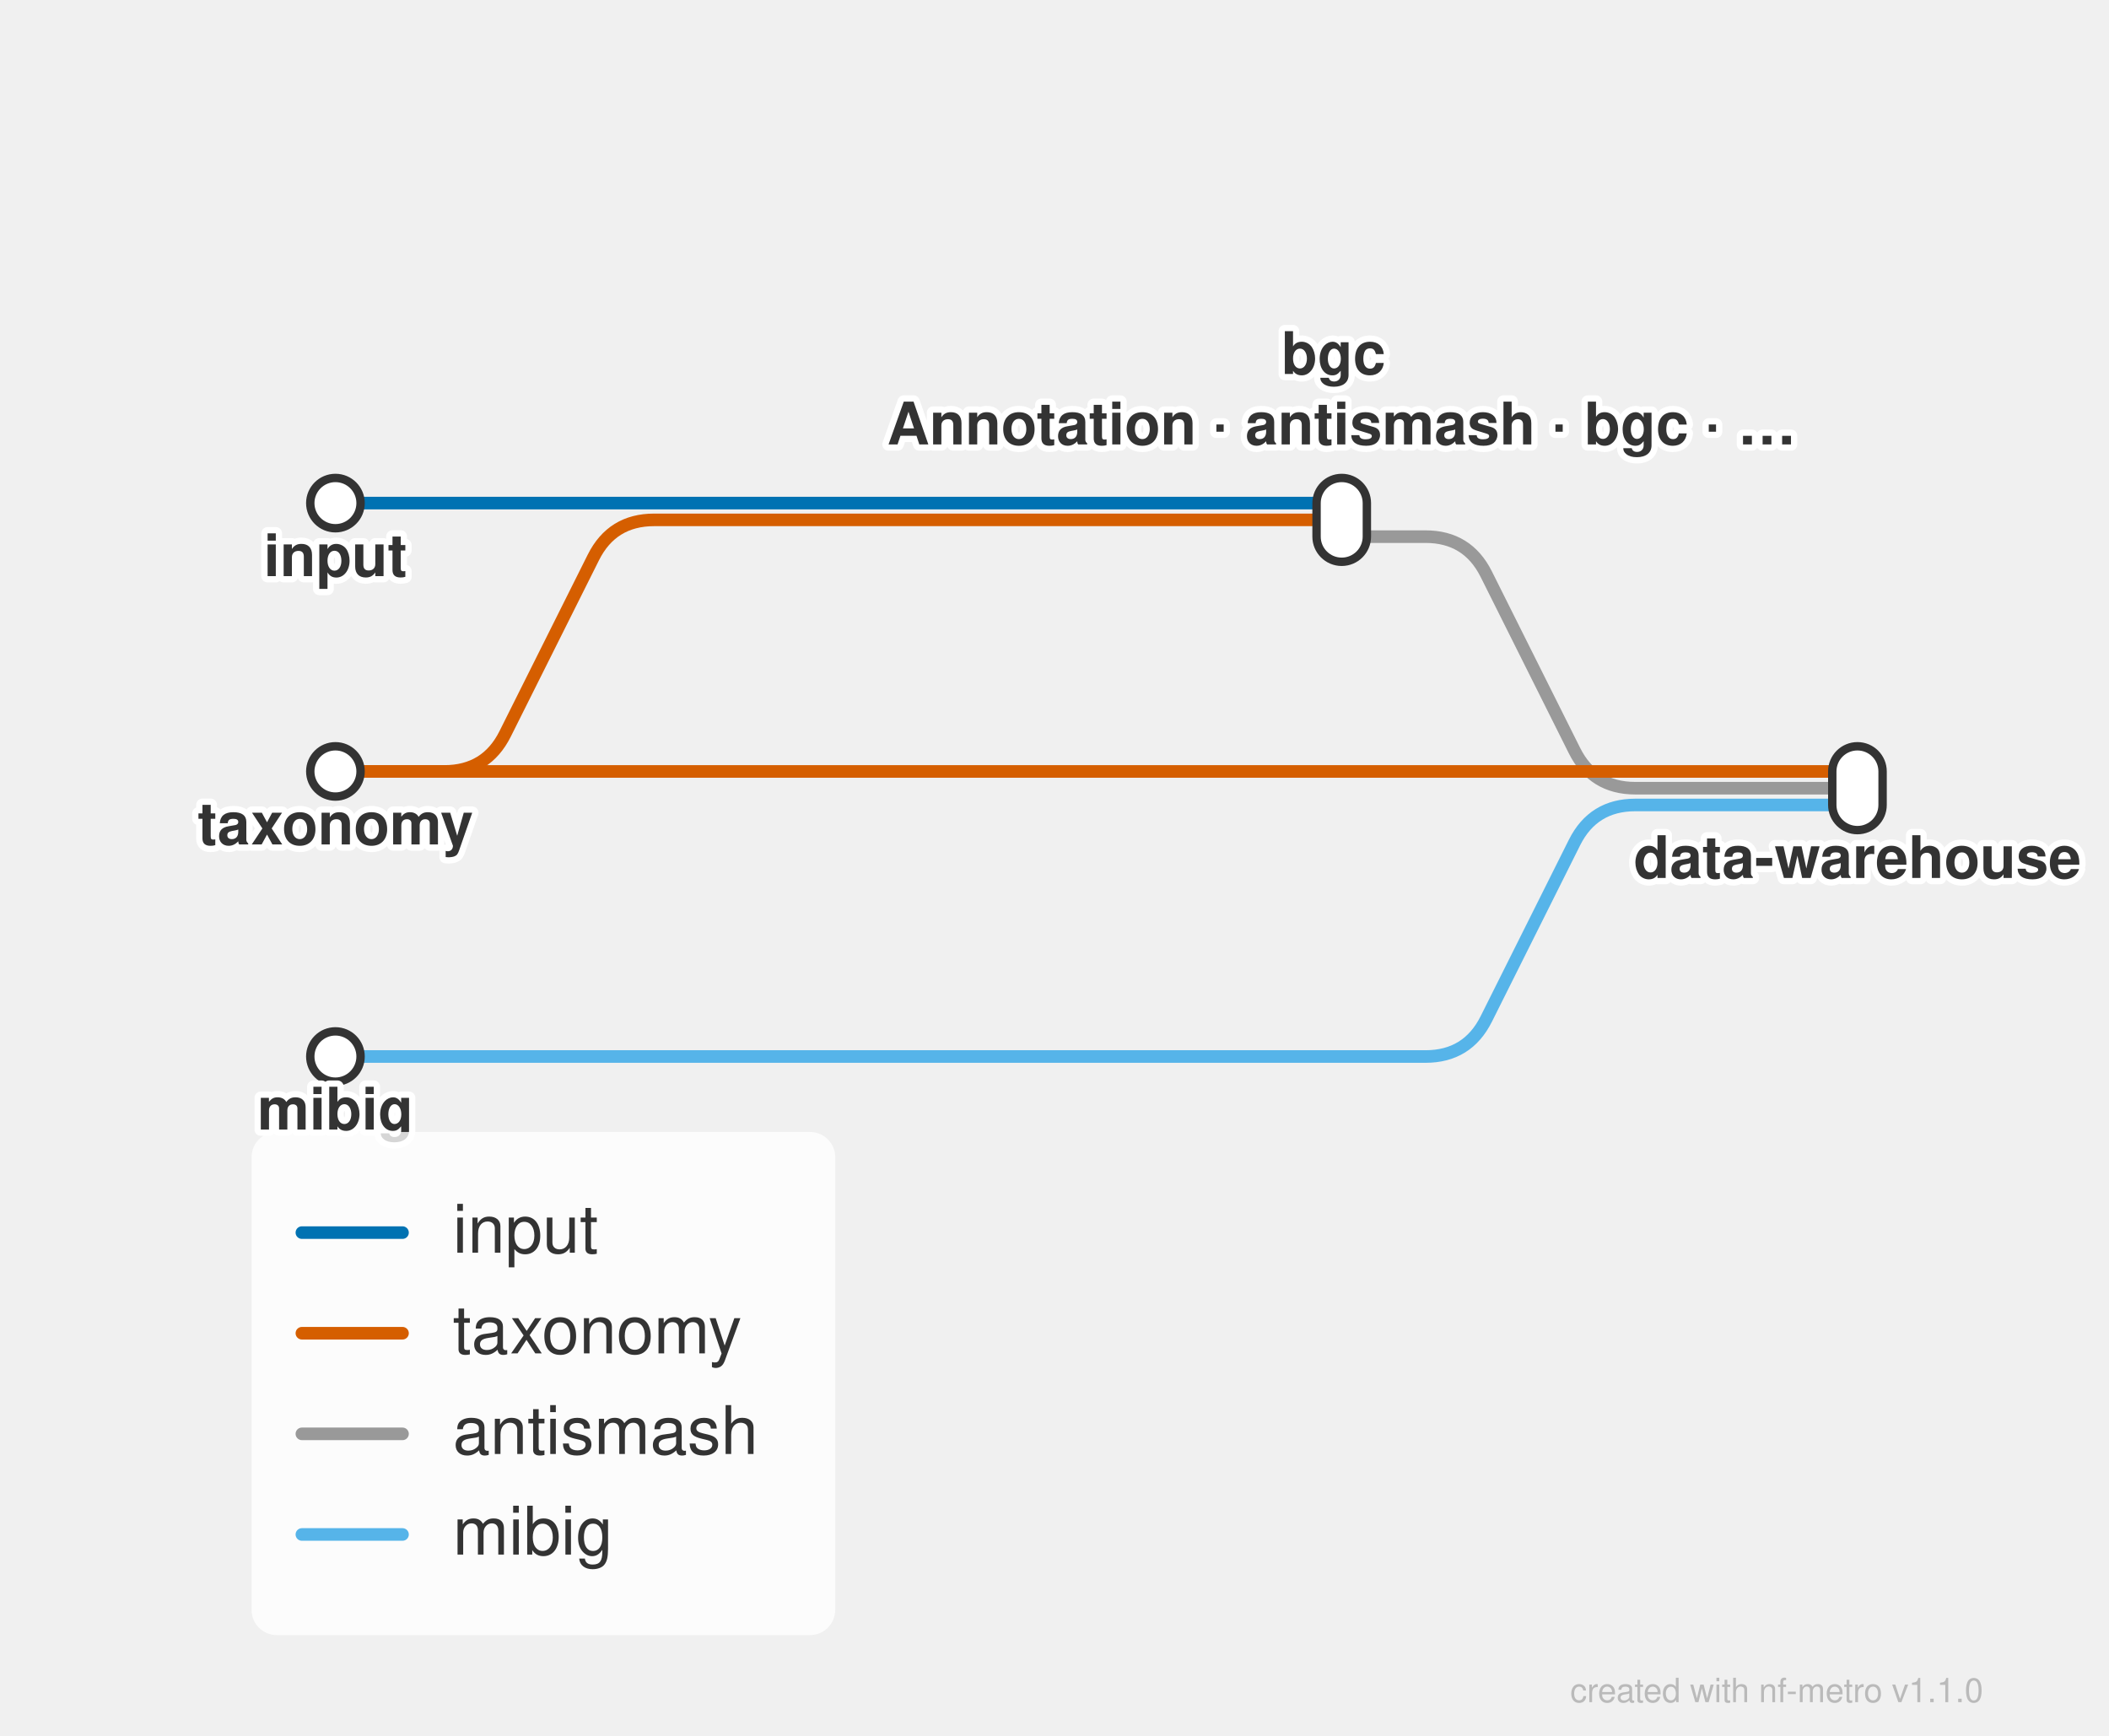
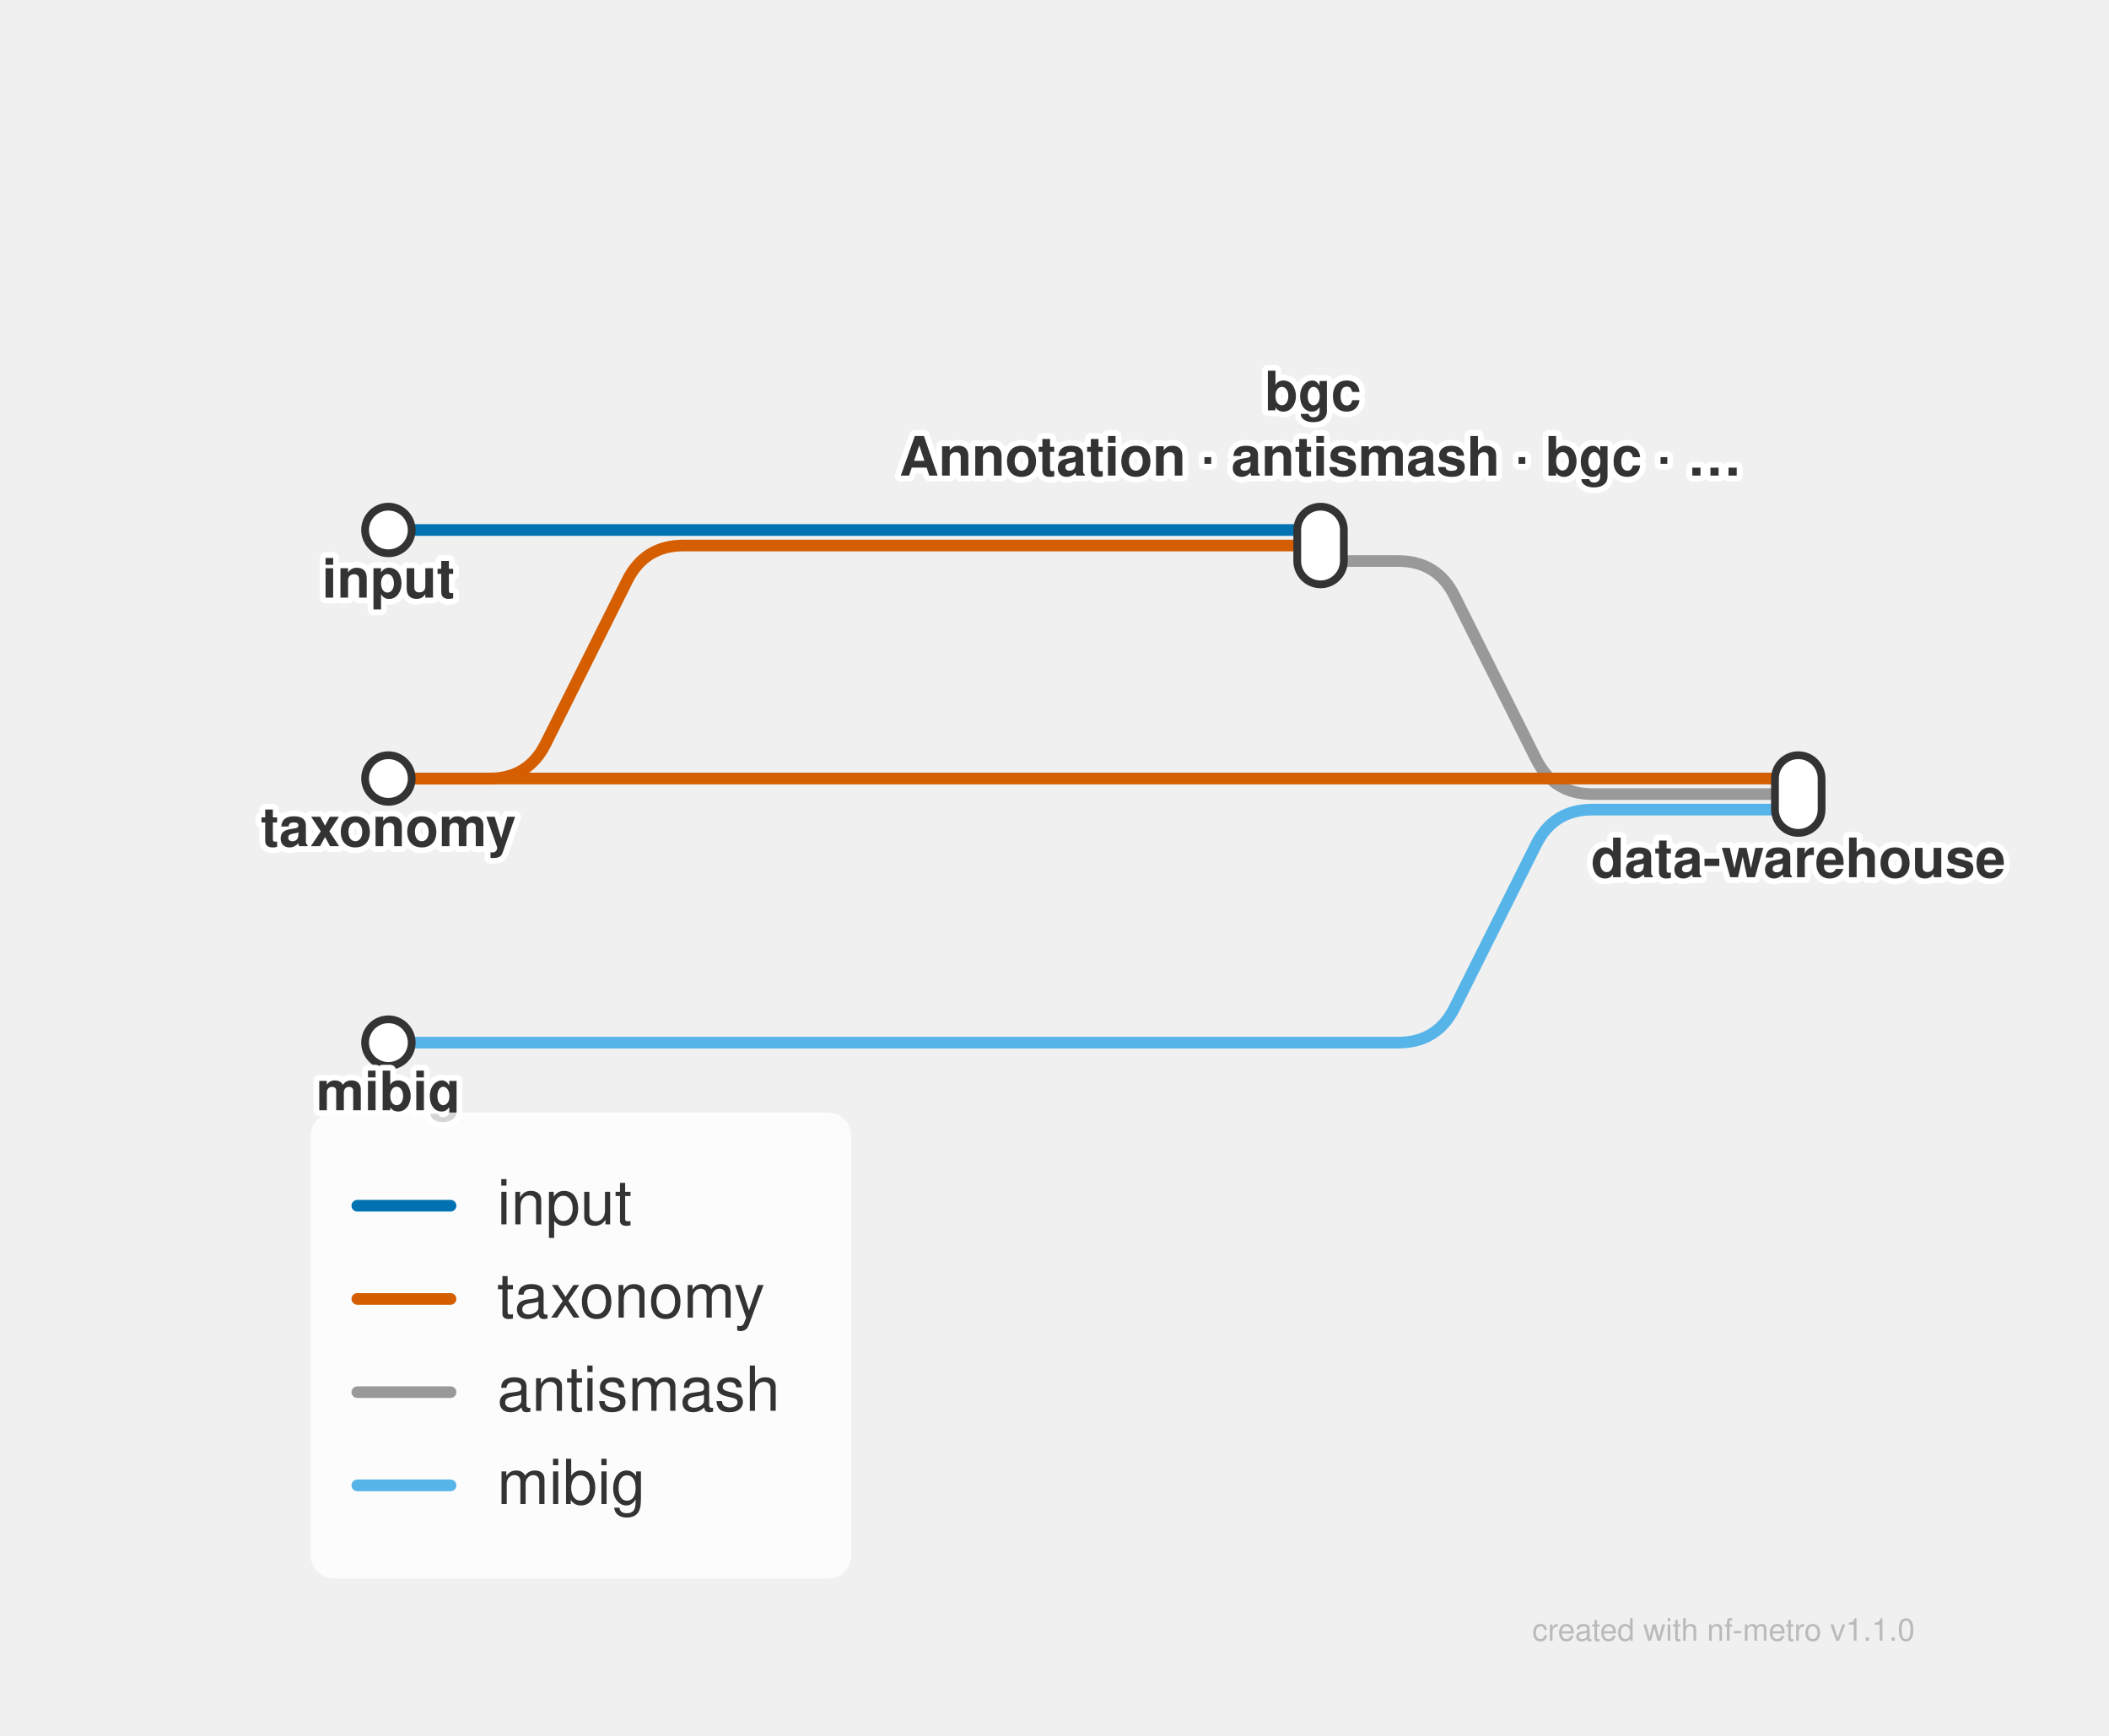
- <svg xmlns="http://www.w3.org/2000/svg" width="503" height="414" viewBox="0 0 503 414">
+ <svg xmlns="http://www.w3.org/2000/svg" width="503" height="414" viewBox="-20 0 543 414">
  <defs>
</defs>
  <style>.nf-metro-title { fill: var(--nfm-map-title-color, #111111); }
.nf-metro-station-label { fill: var(--nfm-map-label-color, #333333); }
.nf-metro-section-box { fill: var(--nfm-map-section-fill, #ededed); stroke: var(--nfm-map-section-stroke, #e6e6e6); }
.nf-metro-section-label { fill: var(--nfm-map-section-label-color, #666666); }
.nf-metro-group-label { fill: var(--nfm-map-section-label-color, #666666); }
.nf-metro-group-underline { stroke: var(--nfm-map-section-label-color, #666666); }
.nf-metro-legend-bg { fill: var(--nfm-map-legend-bg, rgba(255, 255, 255, 0.8)); }
.nf-metro-legend-text { fill: var(--nfm-map-legend-text-color, #333333); }
.nf-metro-marker-stroke { stroke: var(--nfm-map-marker-stroke, #333333); }
.nf-metro-label-halo { fill: var(--nfm-map-bg, #ffffff); stroke: var(--nfm-map-bg, #ffffff); }</style>
  <style>@media (prefers-color-scheme: dark) {
    .nf-metro-section-label { fill: #d0d0d0; }
    .nf-metro-section-num-circle { fill: #777777; }
    .nf-metro-title { fill: #ffffff; }
}
</style>
  <path d="M80.0,252.0 L340.0,252.0 Q350.0,252.0,354.472,243.056 L375.528,200.944 Q380.0,192.0,390.0,192.0 L443.0,192.0" stroke="#56B4E9" stroke-width="3.0" fill="none" stroke-linecap="round" stroke-linejoin="round" class="metro-line-mibig" data-line-id="mibig" />
  <path d="M320.0,128.0 L340.0,128.0 Q350.0,128.0,354.472,136.944 L375.528,179.056 Q380.0,188.0,390.0,188.0 L443.0,188.0" stroke="#999999" stroke-width="3.0" fill="none" stroke-linecap="round" stroke-linejoin="round" class="metro-line-antismash" data-line-id="antismash" />
  <path d="M80.0,184.0 L106.0,184.0 Q116.0,184.0,120.472,175.056 L141.528,132.944 Q146.0,124.0,156.0,124.0 L320.0,124.0" stroke="#D55E00" stroke-width="3.0" fill="none" stroke-linecap="round" stroke-linejoin="round" class="metro-line-taxonomy" data-line-id="taxonomy" />
  <path d="M80.0,184.0 L443.0,184.0" stroke="#D55E00" stroke-width="3.0" stroke-linecap="round" class="metro-line-taxonomy" data-line-id="taxonomy" />
  <path d="M80.0,120.0 L320.0,120.0" stroke="#0072B2" stroke-width="3.0" stroke-linecap="round" class="metro-line-input" data-line-id="input" />
  <g class="nf-metro-station-group" data-node-id="g_input_input" data-node-cx="80.0" data-node-cy="120.0" data-node-r="6.0" data-node-groups="input" data-node-w="12.0" data-node-h="12.0" data-node-rx="6.0">
    <rect x="74.0" y="114.0" width="12.0" height="12.0" rx="6.0" ry="6.0" fill="#ffffff" stroke="#333333" stroke-width="2.0" class="nf-metro-station" data-station-id="g_input_input" data-station-lines="input" data-station-label="input" />
  </g>
  <g class="nf-metro-station-group" data-node-id="g_taxonomy_taxonomy" data-node-cx="80.0" data-node-cy="184.0" data-node-r="6.0" data-node-groups="taxonomy" data-node-w="12.0" data-node-h="12.0" data-node-rx="6.0">
    <rect x="74.0" y="178.0" width="12.0" height="12.0" rx="6.0" ry="6.0" fill="#ffffff" stroke="#333333" stroke-width="2.0" class="nf-metro-station" data-station-id="g_taxonomy_taxonomy" data-station-lines="taxonomy" data-station-label="taxonomy" />
  </g>
  <g class="nf-metro-station-group" data-node-id="g_annotate_antismash_bgc_branches_antismash" data-node-cx="320.0" data-node-cy="124.0" data-node-r="6.0" data-node-groups="antismash,input,taxonomy" data-node-w="12.0" data-node-h="20.0" data-node-rx="6.0">
    <rect x="314.0" y="114.0" width="12.0" height="20.0" rx="6.0" ry="6.0" fill="#ffffff" stroke="#333333" stroke-width="2.0" class="nf-metro-station" data-station-id="g_annotate_antismash_bgc_branches_antismash" data-station-lines="antismash,input,taxonomy" data-station-label="bgc Annotation · antismash · bgc · …" />
  </g>
  <g class="nf-metro-station-group" data-node-id="g_mibig_mibig" data-node-cx="80.0" data-node-cy="252.0" data-node-r="6.0" data-node-groups="mibig" data-node-w="12.0" data-node-h="12.0" data-node-rx="6.0">
    <rect x="74.0" y="246.0" width="12.0" height="12.0" rx="6.0" ry="6.0" fill="#ffffff" stroke="#333333" stroke-width="2.0" class="nf-metro-station" data-station-id="g_mibig_mibig" data-station-lines="mibig" data-station-label="mibig" />
  </g>
  <g class="nf-metro-station-group" data-node-id="g_data_warehouse_generic" data-node-cx="443.0" data-node-cy="188.0" data-node-r="6.0" data-node-groups="antismash,mibig,taxonomy" data-node-w="12.0" data-node-h="20.0" data-node-rx="6.0">
    <rect x="437.0" y="178.0" width="12.0" height="20.0" rx="6.0" ry="6.0" fill="#ffffff" stroke="#333333" stroke-width="2.0" class="nf-metro-station" data-station-id="g_data_warehouse_generic" data-station-lines="antismash,mibig,taxonomy" data-station-label="data-warehouse" />
  </g>
  <text x="80.0" y="131.0" font-size="14.0" fill="#ffffff" stroke="#ffffff" stroke-width="3.0" stroke-linejoin="round" font-family="'Helvetica Neue', Helvetica, Arial, sans-serif" font-weight="bold" aria-hidden="true" class="nf-metro-label-halo" text-anchor="middle" dominant-baseline="hanging">input</text>
  <text x="80.0" y="131.0" font-size="14.0" fill="#333333" font-family="'Helvetica Neue', Helvetica, Arial, sans-serif" font-weight="bold" text-anchor="middle" dominant-baseline="hanging" data-station-id="g_input_input" class="nf-metro-station-label">input</text>
  <text x="80.0" y="195.0" font-size="14.0" fill="#ffffff" stroke="#ffffff" stroke-width="3.0" stroke-linejoin="round" font-family="'Helvetica Neue', Helvetica, Arial, sans-serif" font-weight="bold" aria-hidden="true" class="nf-metro-label-halo" text-anchor="middle" dominant-baseline="hanging">taxonomy</text>
  <text x="80.0" y="195.0" font-size="14.0" fill="#333333" font-family="'Helvetica Neue', Helvetica, Arial, sans-serif" font-weight="bold" text-anchor="middle" dominant-baseline="hanging" data-station-id="g_taxonomy_taxonomy" class="nf-metro-station-label">taxonomy</text>
  <text x="80.0" y="263.0" font-size="14.0" fill="#ffffff" stroke="#ffffff" stroke-width="3.0" stroke-linejoin="round" font-family="'Helvetica Neue', Helvetica, Arial, sans-serif" font-weight="bold" aria-hidden="true" class="nf-metro-label-halo" text-anchor="middle" dominant-baseline="hanging">mibig</text>
  <text x="80.0" y="263.0" font-size="14.0" fill="#333333" font-family="'Helvetica Neue', Helvetica, Arial, sans-serif" font-weight="bold" text-anchor="middle" dominant-baseline="hanging" data-station-id="g_mibig_mibig" class="nf-metro-station-label">mibig</text>
  <text x="320.0" y="89.2" font-size="14.0" fill="#ffffff" stroke="#ffffff" stroke-width="3.0" stroke-linejoin="round" font-family="'Helvetica Neue', Helvetica, Arial, sans-serif" font-weight="bold" aria-hidden="true" class="nf-metro-label-halo" text-anchor="middle" dominant-baseline="auto">
    <tspan x="320.0" dy="0em">bgc</tspan>
    <tspan x="320.0" dy="1.2em">Annotation · antismash · bgc · …</tspan>
  </text>
  <text x="320.0" y="89.2" font-size="14.0" fill="#333333" font-family="'Helvetica Neue', Helvetica, Arial, sans-serif" font-weight="bold" text-anchor="middle" dominant-baseline="auto" data-station-id="g_annotate_antismash_bgc_branches_antismash" class="nf-metro-station-label">
    <tspan x="320.0" dy="0em">bgc</tspan>
    <tspan x="320.0" dy="1.2em">Annotation · antismash · bgc · …</tspan>
  </text>
  <text x="443.0" y="203.0" font-size="14.0" fill="#ffffff" stroke="#ffffff" stroke-width="3.0" stroke-linejoin="round" font-family="'Helvetica Neue', Helvetica, Arial, sans-serif" font-weight="bold" aria-hidden="true" class="nf-metro-label-halo" text-anchor="middle" dominant-baseline="hanging">data-warehouse</text>
  <text x="443.0" y="203.0" font-size="14.0" fill="#333333" font-family="'Helvetica Neue', Helvetica, Arial, sans-serif" font-weight="bold" text-anchor="middle" dominant-baseline="hanging" data-station-id="g_data_warehouse_generic" class="nf-metro-station-label">data-warehouse</text>
  <rect x="60.0" y="270.0" width="139.2" height="120.0" rx="6" ry="6" fill="rgba(255, 255, 255, 0.8)" class="nf-metro-legend-bg" />
  <path d="M72.0,294.0 L96.0,294.0" stroke="#0072B2" stroke-width="3.0" stroke-linecap="round" />
  <text x="108.0" y="294.0" font-size="16.0" fill="#333333" font-family="'Helvetica Neue', Helvetica, Arial, sans-serif" dy="0.3em" class="nf-metro-legend-text">input</text>
  <path d="M72.0,318.0 L96.0,318.0" stroke="#D55E00" stroke-width="3.0" stroke-linecap="round" />
  <text x="108.0" y="318.0" font-size="16.0" fill="#333333" font-family="'Helvetica Neue', Helvetica, Arial, sans-serif" dy="0.3em" class="nf-metro-legend-text">taxonomy</text>
  <path d="M72.0,342.0 L96.0,342.0" stroke="#999999" stroke-width="3.0" stroke-linecap="round" />
  <text x="108.0" y="342.0" font-size="16.0" fill="#333333" font-family="'Helvetica Neue', Helvetica, Arial, sans-serif" dy="0.3em" class="nf-metro-legend-text">antismash</text>
  <path d="M72.0,366.0 L96.0,366.0" stroke="#56B4E9" stroke-width="3.0" stroke-linecap="round" />
  <text x="108.0" y="366.0" font-size="16.0" fill="#333333" font-family="'Helvetica Neue', Helvetica, Arial, sans-serif" dy="0.3em" class="nf-metro-legend-text">mibig</text>
  <text x="473.0" y="406.0" font-size="8" fill="rgba(150, 150, 150, 0.6)" font-family="'Helvetica Neue', Helvetica, Arial, sans-serif" text-anchor="end">created with nf-metro v1.1.0</text>
</svg>
